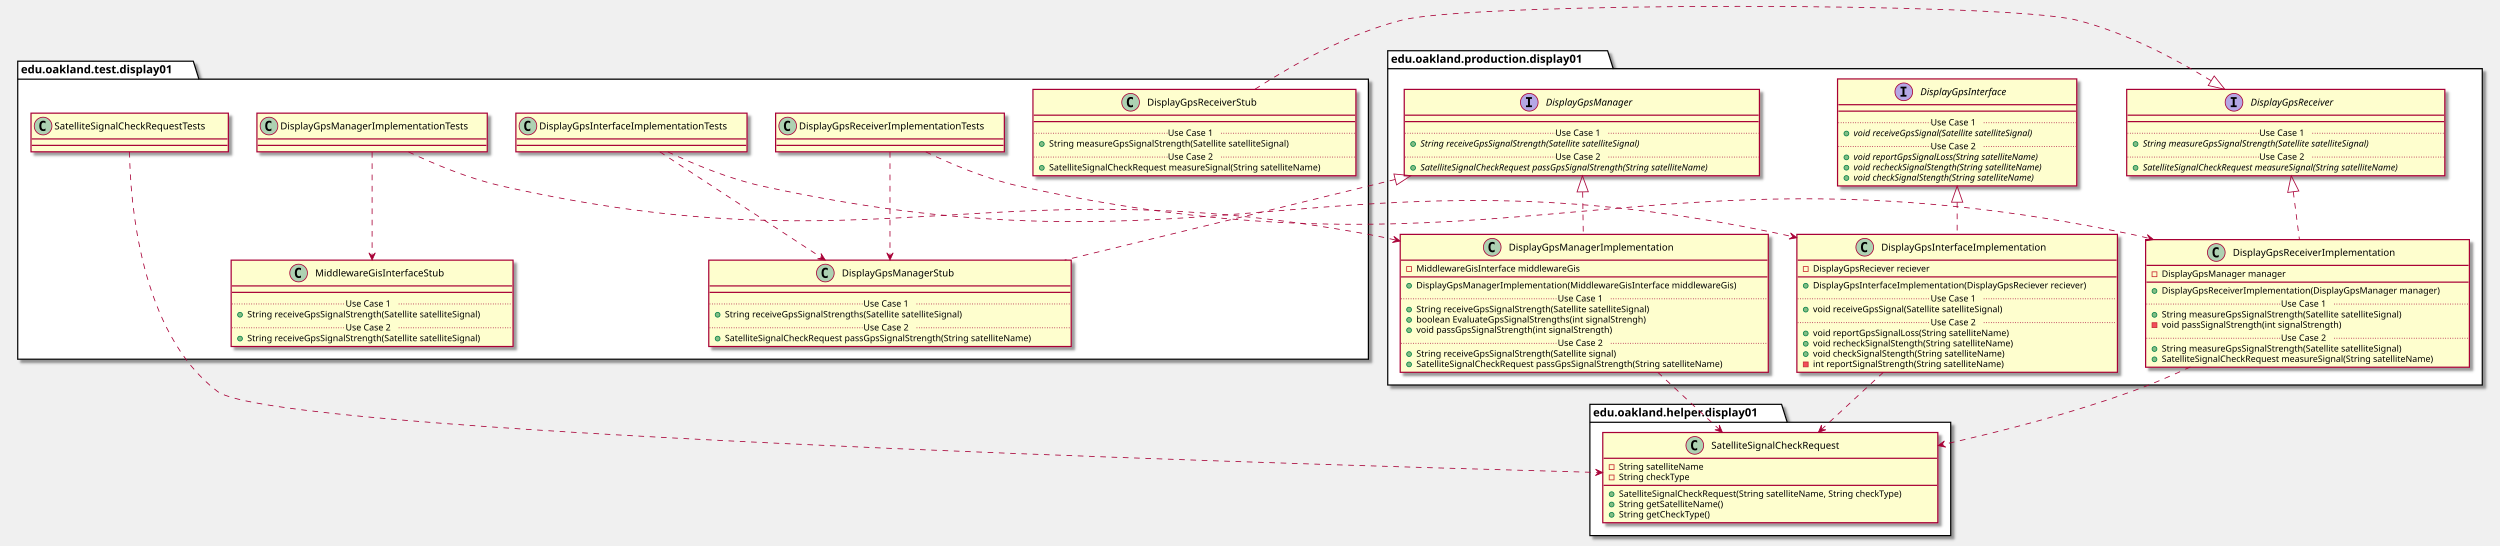
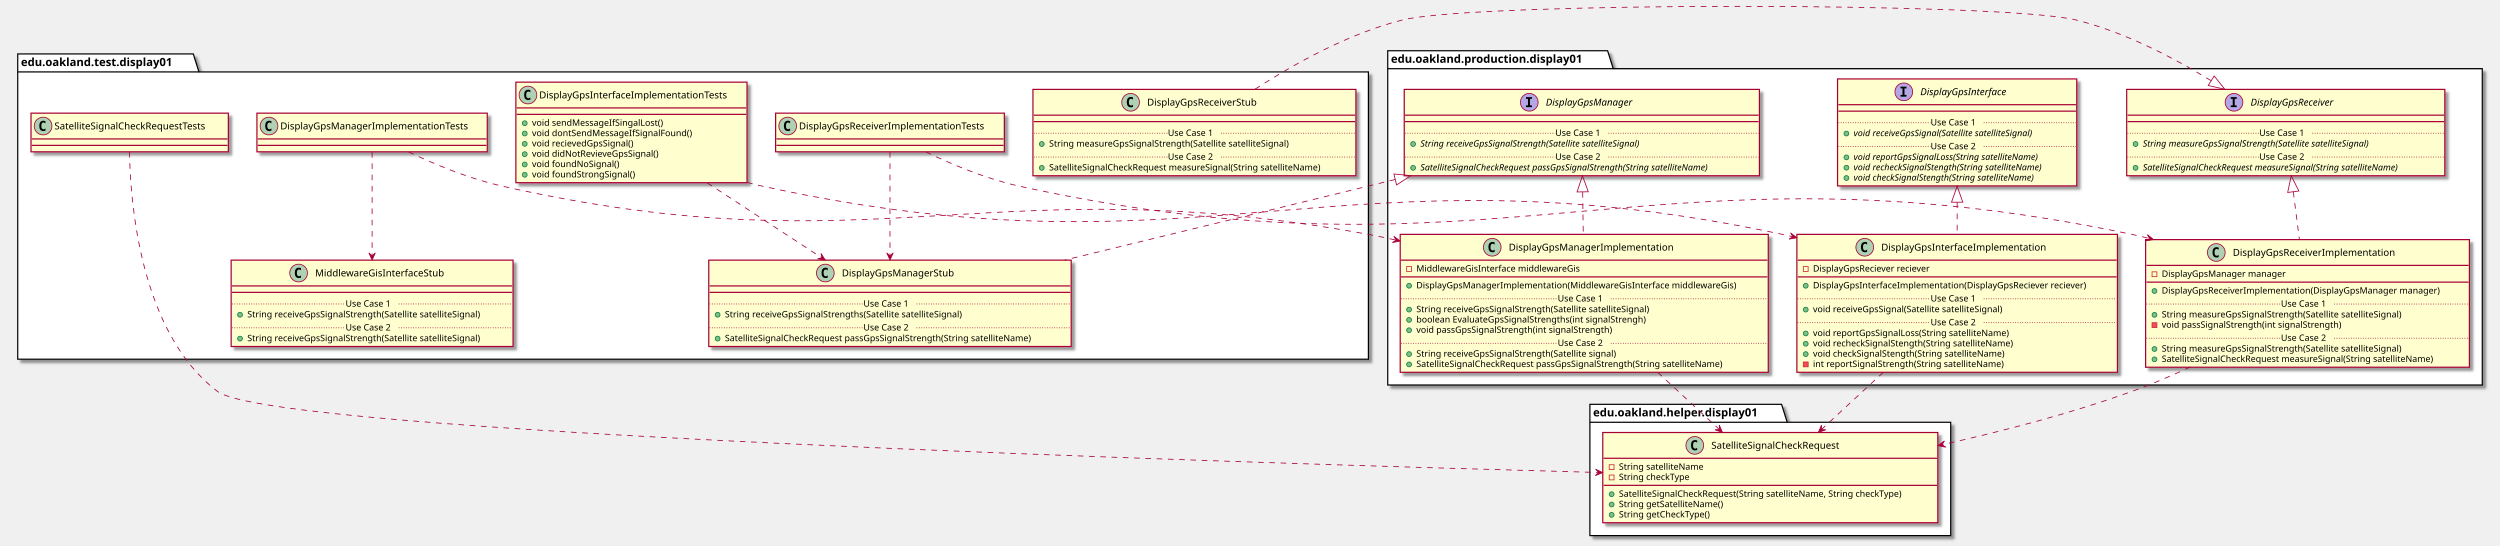
<svg xmlns="http://www.w3.org/2000/svg" contentScriptType="application/ecmascript" contentStyleType="text/css" height="677px" preserveAspectRatio="none" style="width:3104px;height:677px;" version="1.1" viewBox="0 0 3104 677" width="3104px" zoomAndPan="magnify">
  <defs>
-     <filter height="300%" id="f4vvdqj2h7i4b" width="300%" x="-1" y="-1">
+     <filter height="300%" id="f1rzpwuxrlw6mq" width="300%" x="-1" y="-1">
      <feGaussianBlur result="blurOut" stdDeviation="2.0" />
      <feColorMatrix in="blurOut" result="blurOut2" type="matrix" values="0 0 0 0 0 0 0 0 0 0 0 0 0 0 0 0 0 0 .4 0" />
      <feOffset dx="4.0" dy="4.0" in="blurOut2" result="blurOut3" />
      <feBlend in="SourceGraphic" in2="blurOut3" mode="normal" />
    </filter>
  </defs>
  <g>
-     <polygon fill="#FFFFFF" filter="url(#f4vvdqj2h7i4b)" points="1723,63,1996,63,2003,85.297,3082,85.297,3082,478,1723,478,1723,63" style="stroke: #000000; stroke-width: 1.5;" />
+     <polygon fill="#FFFFFF" filter="url(#f1rzpwuxrlw6mq)" points="1723,63,1996,63,2003,85.297,3082,85.297,3082,478,1723,478,1723,63" style="stroke: #000000; stroke-width: 1.5;" />
    <line style="stroke: #000000; stroke-width: 1.5;" x1="1723" x2="2003" y1="85.297" y2="85.297" />
    <text fill="#000000" font-family="sans-serif" font-size="14" font-weight="bold" lengthAdjust="spacingAndGlyphs" textLength="267" x="1727" y="77.995">edu.oakland.production.display01</text>
-     <polygon fill="#FFFFFF" filter="url(#f4vvdqj2h7i4b)" points="1974,502,2212,502,2219,524.297,2422,524.297,2422,665,1974,665,1974,502" style="stroke: #000000; stroke-width: 1.5;" />
+     <polygon fill="#FFFFFF" filter="url(#f1rzpwuxrlw6mq)" points="1974,502,2212,502,2219,524.297,2422,524.297,2422,665,1974,665,1974,502" style="stroke: #000000; stroke-width: 1.5;" />
    <line style="stroke: #000000; stroke-width: 1.5;" x1="1974" x2="2219" y1="524.297" y2="524.297" />
    <text fill="#000000" font-family="sans-serif" font-size="14" font-weight="bold" lengthAdjust="spacingAndGlyphs" textLength="232" x="1978" y="516.995">edu.oakland.helper.display01</text>
-     <polygon fill="#FFFFFF" filter="url(#f4vvdqj2h7i4b)" points="22,76,240,76,247,98.297,1699,98.297,1699,446,22,446,22,76" style="stroke: #000000; stroke-width: 1.5;" />
-     <line style="stroke: #000000; stroke-width: 1.5;" x1="22" x2="247" y1="98.297" y2="98.297" />
-     <text fill="#000000" font-family="sans-serif" font-size="14" font-weight="bold" lengthAdjust="spacingAndGlyphs" textLength="212" x="26" y="90.995">edu.oakland.test.display01</text>
-     <rect fill="#FEFECE" filter="url(#f4vvdqj2h7i4b)" height="132.828" id="DisplayGpsInterface" style="stroke: #A80036; stroke-width: 1.5;" width="297" x="2281.5" y="98" />
+     <polygon fill="#FFFFFF" filter="url(#f1rzpwuxrlw6mq)" points="22,67,240,67,247,89.297,1699,89.297,1699,446,22,446,22,67" style="stroke: #000000; stroke-width: 1.5;" />
+     <line style="stroke: #000000; stroke-width: 1.5;" x1="22" x2="247" y1="89.297" y2="89.297" />
+     <text fill="#000000" font-family="sans-serif" font-size="14" font-weight="bold" lengthAdjust="spacingAndGlyphs" textLength="212" x="26" y="81.995">edu.oakland.test.display01</text>
+     <rect fill="#FEFECE" filter="url(#f1rzpwuxrlw6mq)" height="132.828" id="DisplayGpsInterface" style="stroke: #A80036; stroke-width: 1.5;" width="297" x="2281.5" y="98" />
    <ellipse cx="2363.75" cy="114" fill="#B4A7E5" rx="11" ry="11" style="stroke: #A80036; stroke-width: 1.0;" />
    <path d="M2359.672,109.766 L2359.672,107.609 L2367.062,107.609 L2367.062,109.766 L2364.594,109.766 L2364.594,117.844 L2367.062,117.844 L2367.062,120 L2359.672,120 L2359.672,117.844 L2362.141,117.844 L2362.141,109.766 L2359.672,109.766 Z " />
    <text fill="#000000" font-family="sans-serif" font-size="12" font-style="italic" lengthAdjust="spacingAndGlyphs" textLength="124" x="2384.25" y="118.154">DisplayGpsInterface</text>
    <line style="stroke: #A80036; stroke-width: 1.5;" x1="2282.5" x2="2577.5" y1="130" y2="130" />
    <line style="stroke: #A80036; stroke-width: 1.5;" x1="2282.5" x2="2577.5" y1="138" y2="138" />
    <ellipse cx="2292.5" cy="165.805" fill="#84BE84" rx="3" ry="3" style="stroke: #038048; stroke-width: 1.0;" />
    <text fill="#000000" font-family="sans-serif" font-size="11" font-style="italic" lengthAdjust="spacingAndGlyphs" textLength="261" x="2301.5" y="169.015">void receiveGpsSignal(Satellite satelliteSignal)</text>
    <line style="stroke: #A80036; stroke-width: 1.0; stroke-dasharray: 1.0,2.0;" x1="2282.5" x2="2397" y1="152.402" y2="152.402" />
    <text fill="#000000" font-family="sans-serif" font-size="11" lengthAdjust="spacingAndGlyphs" textLength="66" x="2397" y="155.71">Use Case 1</text>
    <line style="stroke: #A80036; stroke-width: 1.0; stroke-dasharray: 1.0,2.0;" x1="2463" x2="2577.5" y1="152.402" y2="152.402" />
    <ellipse cx="2292.5" cy="195.414" fill="#84BE84" rx="3" ry="3" style="stroke: #038048; stroke-width: 1.0;" />
    <text fill="#000000" font-family="sans-serif" font-size="11" font-style="italic" lengthAdjust="spacingAndGlyphs" textLength="266" x="2301.5" y="198.625">void reportGpsSignalLoss(String satelliteName)</text>
    <ellipse cx="2292.5" cy="208.219" fill="#84BE84" rx="3" ry="3" style="stroke: #038048; stroke-width: 1.0;" />
    <text fill="#000000" font-family="sans-serif" font-size="11" font-style="italic" lengthAdjust="spacingAndGlyphs" textLength="271" x="2301.5" y="211.429">void recheckSignalStength(String satelliteName)</text>
    <ellipse cx="2292.5" cy="221.023" fill="#84BE84" rx="3" ry="3" style="stroke: #038048; stroke-width: 1.0;" />
    <text fill="#000000" font-family="sans-serif" font-size="11" font-style="italic" lengthAdjust="spacingAndGlyphs" textLength="259" x="2301.5" y="224.234">void checkSignalStength(String satelliteName)</text>
    <line style="stroke: #A80036; stroke-width: 1.0; stroke-dasharray: 1.0,2.0;" x1="2282.5" x2="2397" y1="182.012" y2="182.012" />
    <text fill="#000000" font-family="sans-serif" font-size="11" lengthAdjust="spacingAndGlyphs" textLength="66" x="2397" y="185.32">Use Case 2</text>
    <line style="stroke: #A80036; stroke-width: 1.0; stroke-dasharray: 1.0,2.0;" x1="2463" x2="2577.5" y1="182.012" y2="182.012" />
-     <rect fill="#FEFECE" filter="url(#f4vvdqj2h7i4b)" height="107.219" id="DisplayGpsReceiver" style="stroke: #A80036; stroke-width: 1.5;" width="395" x="2640.5" y="111" />
+     <rect fill="#FEFECE" filter="url(#f1rzpwuxrlw6mq)" height="107.219" id="DisplayGpsReceiver" style="stroke: #A80036; stroke-width: 1.5;" width="395" x="2640.5" y="111" />
    <ellipse cx="2773.75" cy="127" fill="#B4A7E5" rx="11" ry="11" style="stroke: #A80036; stroke-width: 1.0;" />
    <path d="M2769.672,122.766 L2769.672,120.609 L2777.062,120.609 L2777.062,122.766 L2774.594,122.766 L2774.594,130.844 L2777.062,130.844 L2777.062,133 L2769.672,133 L2769.672,130.844 L2772.141,130.844 L2772.141,122.766 L2769.672,122.766 Z " />
    <text fill="#000000" font-family="sans-serif" font-size="12" font-style="italic" lengthAdjust="spacingAndGlyphs" textLength="120" x="2794.25" y="131.154">DisplayGpsReceiver</text>
    <line style="stroke: #A80036; stroke-width: 1.5;" x1="2641.5" x2="3034.5" y1="143" y2="143" />
    <line style="stroke: #A80036; stroke-width: 1.5;" x1="2641.5" x2="3034.5" y1="151" y2="151" />
    <ellipse cx="2651.5" cy="178.805" fill="#84BE84" rx="3" ry="3" style="stroke: #038048; stroke-width: 1.0;" />
    <text fill="#000000" font-family="sans-serif" font-size="11" font-style="italic" lengthAdjust="spacingAndGlyphs" textLength="326" x="2660.5" y="182.015">String measureGpsSignalStrength(Satellite satelliteSignal)</text>
    <line style="stroke: #A80036; stroke-width: 1.0; stroke-dasharray: 1.0,2.0;" x1="2641.5" x2="2805" y1="165.402" y2="165.402" />
    <text fill="#000000" font-family="sans-serif" font-size="11" lengthAdjust="spacingAndGlyphs" textLength="66" x="2805" y="168.71">Use Case 1</text>
    <line style="stroke: #A80036; stroke-width: 1.0; stroke-dasharray: 1.0,2.0;" x1="2871" x2="3034.5" y1="165.402" y2="165.402" />
    <ellipse cx="2651.5" cy="208.414" fill="#84BE84" rx="3" ry="3" style="stroke: #038048; stroke-width: 1.0;" />
    <text fill="#000000" font-family="sans-serif" font-size="11" font-style="italic" lengthAdjust="spacingAndGlyphs" textLength="369" x="2660.5" y="211.625">SatelliteSignalCheckRequest measureSignal(String satelliteName)</text>
    <line style="stroke: #A80036; stroke-width: 1.0; stroke-dasharray: 1.0,2.0;" x1="2641.5" x2="2805" y1="195.012" y2="195.012" />
    <text fill="#000000" font-family="sans-serif" font-size="11" lengthAdjust="spacingAndGlyphs" textLength="66" x="2805" y="198.32">Use Case 2</text>
    <line style="stroke: #A80036; stroke-width: 1.0; stroke-dasharray: 1.0,2.0;" x1="2871" x2="3034.5" y1="195.012" y2="195.012" />
-     <rect fill="#FEFECE" filter="url(#f4vvdqj2h7i4b)" height="107.219" id="DisplayGpsManager" style="stroke: #A80036; stroke-width: 1.5;" width="441" x="1743.5" y="111" />
+     <rect fill="#FEFECE" filter="url(#f1rzpwuxrlw6mq)" height="107.219" id="DisplayGpsManager" style="stroke: #A80036; stroke-width: 1.5;" width="441" x="1743.5" y="111" />
    <ellipse cx="1898.75" cy="127" fill="#B4A7E5" rx="11" ry="11" style="stroke: #A80036; stroke-width: 1.0;" />
    <path d="M1894.672,122.766 L1894.672,120.609 L1902.062,120.609 L1902.062,122.766 L1899.594,122.766 L1899.594,130.844 L1902.062,130.844 L1902.062,133 L1894.672,133 L1894.672,130.844 L1897.141,130.844 L1897.141,122.766 L1894.672,122.766 Z " />
    <text fill="#000000" font-family="sans-serif" font-size="12" font-style="italic" lengthAdjust="spacingAndGlyphs" textLength="122" x="1919.25" y="131.154">DisplayGpsManager</text>
    <line style="stroke: #A80036; stroke-width: 1.5;" x1="1744.5" x2="2183.5" y1="143" y2="143" />
    <line style="stroke: #A80036; stroke-width: 1.5;" x1="1744.5" x2="2183.5" y1="151" y2="151" />
    <ellipse cx="1754.5" cy="178.805" fill="#84BE84" rx="3" ry="3" style="stroke: #038048; stroke-width: 1.0;" />
    <text fill="#000000" font-family="sans-serif" font-size="11" font-style="italic" lengthAdjust="spacingAndGlyphs" textLength="318" x="1763.5" y="182.015">String receiveGpsSignalStrength(Satellite satelliteSignal)</text>
    <line style="stroke: #A80036; stroke-width: 1.0; stroke-dasharray: 1.0,2.0;" x1="1744.5" x2="1931" y1="165.402" y2="165.402" />
    <text fill="#000000" font-family="sans-serif" font-size="11" lengthAdjust="spacingAndGlyphs" textLength="66" x="1931" y="168.71">Use Case 1</text>
    <line style="stroke: #A80036; stroke-width: 1.0; stroke-dasharray: 1.0,2.0;" x1="1997" x2="2183.5" y1="165.402" y2="165.402" />
    <ellipse cx="1754.5" cy="208.414" fill="#84BE84" rx="3" ry="3" style="stroke: #038048; stroke-width: 1.0;" />
    <text fill="#000000" font-family="sans-serif" font-size="11" font-style="italic" lengthAdjust="spacingAndGlyphs" textLength="415" x="1763.5" y="211.625">SatelliteSignalCheckRequest passGpsSignalStrength(String satelliteName)</text>
    <line style="stroke: #A80036; stroke-width: 1.0; stroke-dasharray: 1.0,2.0;" x1="1744.5" x2="1931" y1="195.012" y2="195.012" />
    <text fill="#000000" font-family="sans-serif" font-size="11" lengthAdjust="spacingAndGlyphs" textLength="66" x="1931" y="198.32">Use Case 2</text>
    <line style="stroke: #A80036; stroke-width: 1.0; stroke-dasharray: 1.0,2.0;" x1="1997" x2="2183.5" y1="195.012" y2="195.012" />
-     <rect fill="#FEFECE" filter="url(#f4vvdqj2h7i4b)" height="171.242" id="DisplayGpsInterfaceImplementation" style="stroke: #A80036; stroke-width: 1.5;" width="398" x="2231" y="291" />
+     <rect fill="#FEFECE" filter="url(#f1rzpwuxrlw6mq)" height="171.242" id="DisplayGpsInterfaceImplementation" style="stroke: #A80036; stroke-width: 1.5;" width="398" x="2231" y="291" />
    <ellipse cx="2315.25" cy="307" fill="#ADD1B2" rx="11" ry="11" style="stroke: #A80036; stroke-width: 1.0;" />
    <path d="M2318.219,312.641 Q2317.641,312.938 2317,313.078 Q2316.359,313.234 2315.656,313.234 Q2313.156,313.234 2311.828,311.594 Q2310.516,309.938 2310.516,306.812 Q2310.516,303.688 2311.828,302.031 Q2313.156,300.375 2315.656,300.375 Q2316.359,300.375 2317,300.531 Q2317.656,300.688 2318.219,300.984 L2318.219,303.703 Q2317.594,303.125 2317,302.859 Q2316.406,302.578 2315.781,302.578 Q2314.438,302.578 2313.75,303.656 Q2313.062,304.719 2313.062,306.812 Q2313.062,308.906 2313.75,309.984 Q2314.438,311.047 2315.781,311.047 Q2316.406,311.047 2317,310.781 Q2317.594,310.5 2318.219,309.922 L2318.219,312.641 Z " />
    <text fill="#000000" font-family="sans-serif" font-size="12" lengthAdjust="spacingAndGlyphs" textLength="221" x="2335.75" y="311.154">DisplayGpsInterfaceImplementation</text>
    <line style="stroke: #A80036; stroke-width: 1.5;" x1="2232" x2="2628" y1="323" y2="323" />
    <rect fill="none" height="6" style="stroke: #C82930; stroke-width: 1.0;" width="6" x="2239" y="331" />
    <text fill="#000000" font-family="sans-serif" font-size="11" lengthAdjust="spacingAndGlyphs" textLength="162" x="2251" y="337.21">DisplayGpsReciever reciever</text>
    <line style="stroke: #A80036; stroke-width: 1.5;" x1="2232" x2="2628" y1="343.805" y2="343.805" />
    <ellipse cx="2242" cy="354.805" fill="#84BE84" rx="3" ry="3" style="stroke: #038048; stroke-width: 1.0;" />
    <text fill="#000000" font-family="sans-serif" font-size="11" lengthAdjust="spacingAndGlyphs" textLength="372" x="2251" y="358.015">DisplayGpsInterfaceImplementation(DisplayGpsReciever reciever)</text>
    <ellipse cx="2242" cy="384.414" fill="#84BE84" rx="3" ry="3" style="stroke: #038048; stroke-width: 1.0;" />
    <text fill="#000000" font-family="sans-serif" font-size="11" lengthAdjust="spacingAndGlyphs" textLength="264" x="2251" y="387.625">void receiveGpsSignal(Satellite satelliteSignal)</text>
    <line style="stroke: #A80036; stroke-width: 1.0; stroke-dasharray: 1.0,2.0;" x1="2232" x2="2397" y1="371.012" y2="371.012" />
    <text fill="#000000" font-family="sans-serif" font-size="11" lengthAdjust="spacingAndGlyphs" textLength="66" x="2397" y="374.32">Use Case 1</text>
    <line style="stroke: #A80036; stroke-width: 1.0; stroke-dasharray: 1.0,2.0;" x1="2463" x2="2628" y1="371.012" y2="371.012" />
    <ellipse cx="2242" cy="414.023" fill="#84BE84" rx="3" ry="3" style="stroke: #038048; stroke-width: 1.0;" />
    <text fill="#000000" font-family="sans-serif" font-size="11" lengthAdjust="spacingAndGlyphs" textLength="271" x="2251" y="417.234">void reportGpsSignalLoss(String satelliteName)</text>
    <ellipse cx="2242" cy="426.828" fill="#84BE84" rx="3" ry="3" style="stroke: #038048; stroke-width: 1.0;" />
    <text fill="#000000" font-family="sans-serif" font-size="11" lengthAdjust="spacingAndGlyphs" textLength="274" x="2251" y="430.039">void recheckSignalStength(String satelliteName)</text>
    <ellipse cx="2242" cy="439.633" fill="#84BE84" rx="3" ry="3" style="stroke: #038048; stroke-width: 1.0;" />
    <text fill="#000000" font-family="sans-serif" font-size="11" lengthAdjust="spacingAndGlyphs" textLength="262" x="2251" y="442.843">void checkSignalStength(String satelliteName)</text>
    <rect fill="#F24D5C" height="6" style="stroke: #C82930; stroke-width: 1.0;" width="6" x="2239" y="449.438" />
    <text fill="#000000" font-family="sans-serif" font-size="11" lengthAdjust="spacingAndGlyphs" textLength="261" x="2251" y="455.648">int reportSignalStrength(String satelliteName)</text>
    <line style="stroke: #A80036; stroke-width: 1.0; stroke-dasharray: 1.0,2.0;" x1="2232" x2="2397" y1="400.621" y2="400.621" />
    <text fill="#000000" font-family="sans-serif" font-size="11" lengthAdjust="spacingAndGlyphs" textLength="66" x="2397" y="403.929">Use Case 2</text>
    <line style="stroke: #A80036; stroke-width: 1.0; stroke-dasharray: 1.0,2.0;" x1="2463" x2="2628" y1="400.621" y2="400.621" />
-     <rect fill="#FEFECE" filter="url(#f4vvdqj2h7i4b)" height="158.438" id="DisplayGpsReceiverImplementation" style="stroke: #A80036; stroke-width: 1.5;" width="402" x="2664" y="297.5" />
+     <rect fill="#FEFECE" filter="url(#f1rzpwuxrlw6mq)" height="158.438" id="DisplayGpsReceiverImplementation" style="stroke: #A80036; stroke-width: 1.5;" width="402" x="2664" y="297.5" />
    <ellipse cx="2751.75" cy="313.5" fill="#ADD1B2" rx="11" ry="11" style="stroke: #A80036; stroke-width: 1.0;" />
    <path d="M2754.719,319.141 Q2754.141,319.438 2753.5,319.578 Q2752.859,319.734 2752.156,319.734 Q2749.656,319.734 2748.328,318.094 Q2747.016,316.438 2747.016,313.312 Q2747.016,310.188 2748.328,308.531 Q2749.656,306.875 2752.156,306.875 Q2752.859,306.875 2753.5,307.031 Q2754.156,307.188 2754.719,307.484 L2754.719,310.203 Q2754.094,309.625 2753.5,309.359 Q2752.906,309.078 2752.281,309.078 Q2750.938,309.078 2750.25,310.156 Q2749.562,311.219 2749.562,313.312 Q2749.562,315.406 2750.25,316.484 Q2750.938,317.547 2752.281,317.547 Q2752.906,317.547 2753.5,317.281 Q2754.094,317 2754.719,316.422 L2754.719,319.141 Z " />
    <text fill="#000000" font-family="sans-serif" font-size="12" lengthAdjust="spacingAndGlyphs" textLength="218" x="2772.25" y="317.654">DisplayGpsReceiverImplementation</text>
    <line style="stroke: #A80036; stroke-width: 1.5;" x1="2665" x2="3065" y1="329.5" y2="329.5" />
    <rect fill="none" height="6" style="stroke: #C82930; stroke-width: 1.0;" width="6" x="2672" y="337.5" />
    <text fill="#000000" font-family="sans-serif" font-size="11" lengthAdjust="spacingAndGlyphs" textLength="168" x="2684" y="343.71">DisplayGpsManager manager</text>
    <line style="stroke: #A80036; stroke-width: 1.5;" x1="2665" x2="3065" y1="350.305" y2="350.305" />
    <ellipse cx="2675" cy="361.305" fill="#84BE84" rx="3" ry="3" style="stroke: #038048; stroke-width: 1.0;" />
    <text fill="#000000" font-family="sans-serif" font-size="11" lengthAdjust="spacingAndGlyphs" textLength="376" x="2684" y="364.515">DisplayGpsReceiverImplementation(DisplayGpsManager manager)</text>
    <ellipse cx="2675" cy="390.914" fill="#84BE84" rx="3" ry="3" style="stroke: #038048; stroke-width: 1.0;" />
    <text fill="#000000" font-family="sans-serif" font-size="11" lengthAdjust="spacingAndGlyphs" textLength="334" x="2684" y="394.125">String measureGpsSignalStrength(Satellite satelliteSignal)</text>
    <rect fill="#F24D5C" height="6" style="stroke: #C82930; stroke-width: 1.0;" width="6" x="2672" y="400.719" />
    <text fill="#000000" font-family="sans-serif" font-size="11" lengthAdjust="spacingAndGlyphs" textLength="248" x="2684" y="406.929">void passSignalStrength(int signalStrength)</text>
    <line style="stroke: #A80036; stroke-width: 1.0; stroke-dasharray: 1.0,2.0;" x1="2665" x2="2832" y1="377.512" y2="377.512" />
    <text fill="#000000" font-family="sans-serif" font-size="11" lengthAdjust="spacingAndGlyphs" textLength="66" x="2832" y="380.82">Use Case 1</text>
    <line style="stroke: #A80036; stroke-width: 1.0; stroke-dasharray: 1.0,2.0;" x1="2898" x2="3065" y1="377.512" y2="377.512" />
    <ellipse cx="2675" cy="433.328" fill="#84BE84" rx="3" ry="3" style="stroke: #038048; stroke-width: 1.0;" />
    <text fill="#000000" font-family="sans-serif" font-size="11" lengthAdjust="spacingAndGlyphs" textLength="334" x="2684" y="436.539">String measureGpsSignalStrength(Satellite satelliteSignal)</text>
    <ellipse cx="2675" cy="446.133" fill="#84BE84" rx="3" ry="3" style="stroke: #038048; stroke-width: 1.0;" />
    <text fill="#000000" font-family="sans-serif" font-size="11" lengthAdjust="spacingAndGlyphs" textLength="375" x="2684" y="449.343">SatelliteSignalCheckRequest measureSignal(String satelliteName)</text>
    <line style="stroke: #A80036; stroke-width: 1.0; stroke-dasharray: 1.0,2.0;" x1="2665" x2="2832" y1="419.926" y2="419.926" />
    <text fill="#000000" font-family="sans-serif" font-size="11" lengthAdjust="spacingAndGlyphs" textLength="66" x="2832" y="423.234">Use Case 2</text>
    <line style="stroke: #A80036; stroke-width: 1.0; stroke-dasharray: 1.0,2.0;" x1="2898" x2="3065" y1="419.926" y2="419.926" />
-     <rect fill="#FEFECE" filter="url(#f4vvdqj2h7i4b)" height="171.242" id="DisplayGpsManagerImplementation" style="stroke: #A80036; stroke-width: 1.5;" width="457" x="1738.5" y="291" />
+     <rect fill="#FEFECE" filter="url(#f1rzpwuxrlw6mq)" height="171.242" id="DisplayGpsManagerImplementation" style="stroke: #A80036; stroke-width: 1.5;" width="457" x="1738.5" y="291" />
    <ellipse cx="1852.75" cy="307" fill="#ADD1B2" rx="11" ry="11" style="stroke: #A80036; stroke-width: 1.0;" />
    <path d="M1855.719,312.641 Q1855.141,312.938 1854.5,313.078 Q1853.859,313.234 1853.156,313.234 Q1850.656,313.234 1849.328,311.594 Q1848.016,309.938 1848.016,306.812 Q1848.016,303.688 1849.328,302.031 Q1850.656,300.375 1853.156,300.375 Q1853.859,300.375 1854.5,300.531 Q1855.156,300.688 1855.719,300.984 L1855.719,303.703 Q1855.094,303.125 1854.5,302.859 Q1853.906,302.578 1853.281,302.578 Q1851.938,302.578 1851.25,303.656 Q1850.562,304.719 1850.562,306.812 Q1850.562,308.906 1851.25,309.984 Q1851.938,311.047 1853.281,311.047 Q1853.906,311.047 1854.5,310.781 Q1855.094,310.5 1855.719,309.922 L1855.719,312.641 Z " />
    <text fill="#000000" font-family="sans-serif" font-size="12" lengthAdjust="spacingAndGlyphs" textLength="220" x="1873.25" y="311.154">DisplayGpsManagerImplementation</text>
    <line style="stroke: #A80036; stroke-width: 1.5;" x1="1739.5" x2="2194.5" y1="323" y2="323" />
    <rect fill="none" height="6" style="stroke: #C82930; stroke-width: 1.0;" width="6" x="1746.5" y="331" />
    <text fill="#000000" font-family="sans-serif" font-size="11" lengthAdjust="spacingAndGlyphs" textLength="222" x="1758.5" y="337.21">MiddlewareGisInterface middlewareGis</text>
    <line style="stroke: #A80036; stroke-width: 1.5;" x1="1739.5" x2="2194.5" y1="343.805" y2="343.805" />
    <ellipse cx="1749.5" cy="354.805" fill="#84BE84" rx="3" ry="3" style="stroke: #038048; stroke-width: 1.0;" />
    <text fill="#000000" font-family="sans-serif" font-size="11" lengthAdjust="spacingAndGlyphs" textLength="431" x="1758.5" y="358.015">DisplayGpsManagerImplementation(MiddlewareGisInterface middlewareGis)</text>
    <ellipse cx="1749.5" cy="384.414" fill="#84BE84" rx="3" ry="3" style="stroke: #038048; stroke-width: 1.0;" />
    <text fill="#000000" font-family="sans-serif" font-size="11" lengthAdjust="spacingAndGlyphs" textLength="324" x="1758.5" y="387.625">String receiveGpsSignalStrength(Satellite satelliteSignal)</text>
    <ellipse cx="1749.5" cy="397.219" fill="#84BE84" rx="3" ry="3" style="stroke: #038048; stroke-width: 1.0;" />
    <text fill="#000000" font-family="sans-serif" font-size="11" lengthAdjust="spacingAndGlyphs" textLength="316" x="1758.5" y="400.429">boolean EvaluateGpsSignalStrengths(int signalStrengh)</text>
    <ellipse cx="1749.5" cy="410.023" fill="#84BE84" rx="3" ry="3" style="stroke: #038048; stroke-width: 1.0;" />
    <text fill="#000000" font-family="sans-serif" font-size="11" lengthAdjust="spacingAndGlyphs" textLength="271" x="1758.5" y="413.234">void passGpsSignalStrength(int signalStrength)</text>
    <line style="stroke: #A80036; stroke-width: 1.0; stroke-dasharray: 1.0,2.0;" x1="1739.5" x2="1934" y1="371.012" y2="371.012" />
    <text fill="#000000" font-family="sans-serif" font-size="11" lengthAdjust="spacingAndGlyphs" textLength="66" x="1934" y="374.32">Use Case 1</text>
    <line style="stroke: #A80036; stroke-width: 1.0; stroke-dasharray: 1.0,2.0;" x1="2000" x2="2194.5" y1="371.012" y2="371.012" />
    <ellipse cx="1749.5" cy="439.633" fill="#84BE84" rx="3" ry="3" style="stroke: #038048; stroke-width: 1.0;" />
    <text fill="#000000" font-family="sans-serif" font-size="11" lengthAdjust="spacingAndGlyphs" textLength="278" x="1758.5" y="442.843">String receiveGpsSignalStrength(Satellite signal)</text>
    <ellipse cx="1749.5" cy="452.438" fill="#84BE84" rx="3" ry="3" style="stroke: #038048; stroke-width: 1.0;" />
    <text fill="#000000" font-family="sans-serif" font-size="11" lengthAdjust="spacingAndGlyphs" textLength="424" x="1758.5" y="455.648">SatelliteSignalCheckRequest passGpsSignalStrength(String satelliteName)</text>
    <line style="stroke: #A80036; stroke-width: 1.0; stroke-dasharray: 1.0,2.0;" x1="1739.5" x2="1934" y1="426.231" y2="426.231" />
    <text fill="#000000" font-family="sans-serif" font-size="11" lengthAdjust="spacingAndGlyphs" textLength="66" x="1934" y="429.539">Use Case 2</text>
    <line style="stroke: #A80036; stroke-width: 1.0; stroke-dasharray: 1.0,2.0;" x1="2000" x2="2194.5" y1="426.231" y2="426.231" />
-     <rect fill="#FEFECE" filter="url(#f4vvdqj2h7i4b)" height="112.023" id="SatelliteSignalCheckRequest" style="stroke: #A80036; stroke-width: 1.5;" width="416" x="1990" y="537" />
+     <rect fill="#FEFECE" filter="url(#f1rzpwuxrlw6mq)" height="112.023" id="SatelliteSignalCheckRequest" style="stroke: #A80036; stroke-width: 1.5;" width="416" x="1990" y="537" />
    <ellipse cx="2104.25" cy="553" fill="#ADD1B2" rx="11" ry="11" style="stroke: #A80036; stroke-width: 1.0;" />
    <path d="M2107.219,558.641 Q2106.641,558.938 2106,559.078 Q2105.359,559.234 2104.656,559.234 Q2102.156,559.234 2100.828,557.594 Q2099.516,555.938 2099.516,552.812 Q2099.516,549.688 2100.828,548.031 Q2102.156,546.375 2104.656,546.375 Q2105.359,546.375 2106,546.531 Q2106.656,546.688 2107.219,546.984 L2107.219,549.703 Q2106.594,549.125 2106,548.859 Q2105.406,548.578 2104.781,548.578 Q2103.438,548.578 2102.75,549.656 Q2102.062,550.719 2102.062,552.812 Q2102.062,554.906 2102.75,555.984 Q2103.438,557.047 2104.781,557.047 Q2105.406,557.047 2106,556.781 Q2106.594,556.5 2107.219,555.922 L2107.219,558.641 Z " />
    <text fill="#000000" font-family="sans-serif" font-size="12" lengthAdjust="spacingAndGlyphs" textLength="179" x="2124.75" y="557.154">SatelliteSignalCheckRequest</text>
    <line style="stroke: #A80036; stroke-width: 1.5;" x1="1991" x2="2405" y1="569" y2="569" />
    <rect fill="none" height="6" style="stroke: #C82930; stroke-width: 1.0;" width="6" x="1998" y="577" />
    <text fill="#000000" font-family="sans-serif" font-size="11" lengthAdjust="spacingAndGlyphs" textLength="116" x="2010" y="583.21">String satelliteName</text>
    <rect fill="none" height="6" style="stroke: #C82930; stroke-width: 1.0;" width="6" x="1998" y="589.805" />
    <text fill="#000000" font-family="sans-serif" font-size="11" lengthAdjust="spacingAndGlyphs" textLength="97" x="2010" y="596.015">String checkType</text>
    <line style="stroke: #A80036; stroke-width: 1.5;" x1="1991" x2="2405" y1="602.609" y2="602.609" />
    <ellipse cx="2001" cy="613.609" fill="#84BE84" rx="3" ry="3" style="stroke: #038048; stroke-width: 1.0;" />
    <text fill="#000000" font-family="sans-serif" font-size="11" lengthAdjust="spacingAndGlyphs" textLength="390" x="2010" y="616.82">SatelliteSignalCheckRequest(String satelliteName, String checkType)</text>
    <ellipse cx="2001" cy="626.414" fill="#84BE84" rx="3" ry="3" style="stroke: #038048; stroke-width: 1.0;" />
    <text fill="#000000" font-family="sans-serif" font-size="11" lengthAdjust="spacingAndGlyphs" textLength="143" x="2010" y="629.625">String getSatelliteName()</text>
    <ellipse cx="2001" cy="639.219" fill="#84BE84" rx="3" ry="3" style="stroke: #038048; stroke-width: 1.0;" />
    <text fill="#000000" font-family="sans-serif" font-size="11" lengthAdjust="spacingAndGlyphs" textLength="125" x="2010" y="642.429">String getCheckType()</text>
-     <rect fill="#FEFECE" filter="url(#f4vvdqj2h7i4b)" height="48" id="DisplayGpsInterfaceImplementationTests" style="stroke: #A80036; stroke-width: 1.5;" width="287" x="640.5" y="140.5" />
-     <ellipse cx="655.5" cy="156.5" fill="#ADD1B2" rx="11" ry="11" style="stroke: #A80036; stroke-width: 1.0;" />
-     <path d="M658.469,162.141 Q657.891,162.438 657.25,162.578 Q656.609,162.734 655.906,162.734 Q653.406,162.734 652.078,161.094 Q650.766,159.438 650.766,156.312 Q650.766,153.188 652.078,151.531 Q653.406,149.875 655.906,149.875 Q656.609,149.875 657.25,150.031 Q657.906,150.188 658.469,150.484 L658.469,153.203 Q657.844,152.625 657.25,152.359 Q656.656,152.078 656.031,152.078 Q654.688,152.078 654,153.156 Q653.312,154.219 653.312,156.312 Q653.312,158.406 654,159.484 Q654.688,160.547 656.031,160.547 Q656.656,160.547 657.25,160.281 Q657.844,160 658.469,159.422 L658.469,162.141 Z " />
-     <text fill="#000000" font-family="sans-serif" font-size="12" lengthAdjust="spacingAndGlyphs" textLength="255" x="669.5" y="160.654">DisplayGpsInterfaceImplementationTests</text>
-     <line style="stroke: #A80036; stroke-width: 1.5;" x1="641.5" x2="926.5" y1="172.5" y2="172.5" />
-     <line style="stroke: #A80036; stroke-width: 1.5;" x1="641.5" x2="926.5" y1="180.5" y2="180.5" />
-     <rect fill="#FEFECE" filter="url(#f4vvdqj2h7i4b)" height="107.219" id="DisplayGpsManagerStub" style="stroke: #A80036; stroke-width: 1.5;" width="450" x="880" y="323" />
+     <rect fill="#FEFECE" filter="url(#f1rzpwuxrlw6mq)" height="124.828" id="DisplayGpsInterfaceImplementationTests" style="stroke: #A80036; stroke-width: 1.5;" width="287" x="640.5" y="102" />
+     <ellipse cx="655.5" cy="118" fill="#ADD1B2" rx="11" ry="11" style="stroke: #A80036; stroke-width: 1.0;" />
+     <path d="M658.469,123.641 Q657.891,123.938 657.25,124.078 Q656.609,124.234 655.906,124.234 Q653.406,124.234 652.078,122.594 Q650.766,120.938 650.766,117.812 Q650.766,114.688 652.078,113.031 Q653.406,111.375 655.906,111.375 Q656.609,111.375 657.25,111.531 Q657.906,111.688 658.469,111.984 L658.469,114.703 Q657.844,114.125 657.25,113.859 Q656.656,113.578 656.031,113.578 Q654.688,113.578 654,114.656 Q653.312,115.719 653.312,117.812 Q653.312,119.906 654,120.984 Q654.688,122.047 656.031,122.047 Q656.656,122.047 657.25,121.781 Q657.844,121.5 658.469,120.922 L658.469,123.641 Z " />
+     <text fill="#000000" font-family="sans-serif" font-size="12" lengthAdjust="spacingAndGlyphs" textLength="255" x="669.5" y="122.154">DisplayGpsInterfaceImplementationTests</text>
+     <line style="stroke: #A80036; stroke-width: 1.5;" x1="641.5" x2="926.5" y1="134" y2="134" />
+     <line style="stroke: #A80036; stroke-width: 1.5;" x1="641.5" x2="926.5" y1="142" y2="142" />
+     <ellipse cx="651.5" cy="153" fill="#84BE84" rx="3" ry="3" style="stroke: #038048; stroke-width: 1.0;" />
+     <text fill="#000000" font-family="sans-serif" font-size="11" lengthAdjust="spacingAndGlyphs" textLength="180" x="660.5" y="156.21">void sendMessageIfSingalLost()</text>
+     <ellipse cx="651.5" cy="165.805" fill="#84BE84" rx="3" ry="3" style="stroke: #038048; stroke-width: 1.0;" />
+     <text fill="#000000" font-family="sans-serif" font-size="11" lengthAdjust="spacingAndGlyphs" textLength="216" x="660.5" y="169.015">void dontSendMessageIfSignalFound()</text>
+     <ellipse cx="651.5" cy="178.609" fill="#84BE84" rx="3" ry="3" style="stroke: #038048; stroke-width: 1.0;" />
+     <text fill="#000000" font-family="sans-serif" font-size="11" lengthAdjust="spacingAndGlyphs" textLength="141" x="660.5" y="181.82">void recievedGpsSignal()</text>
+     <ellipse cx="651.5" cy="191.414" fill="#84BE84" rx="3" ry="3" style="stroke: #038048; stroke-width: 1.0;" />
+     <text fill="#000000" font-family="sans-serif" font-size="11" lengthAdjust="spacingAndGlyphs" textLength="172" x="660.5" y="194.625">void didNotRevieveGpsSignal()</text>
+     <ellipse cx="651.5" cy="204.219" fill="#84BE84" rx="3" ry="3" style="stroke: #038048; stroke-width: 1.0;" />
+     <text fill="#000000" font-family="sans-serif" font-size="11" lengthAdjust="spacingAndGlyphs" textLength="117" x="660.5" y="207.429">void foundNoSignal()</text>
+     <ellipse cx="651.5" cy="217.023" fill="#84BE84" rx="3" ry="3" style="stroke: #038048; stroke-width: 1.0;" />
+     <text fill="#000000" font-family="sans-serif" font-size="11" lengthAdjust="spacingAndGlyphs" textLength="140" x="660.5" y="220.234">void foundStrongSignal()</text>
+     <rect fill="#FEFECE" filter="url(#f1rzpwuxrlw6mq)" height="107.219" id="DisplayGpsManagerStub" style="stroke: #A80036; stroke-width: 1.5;" width="450" x="880" y="323" />
    <ellipse cx="1024.75" cy="339" fill="#ADD1B2" rx="11" ry="11" style="stroke: #A80036; stroke-width: 1.0;" />
    <path d="M1027.719,344.641 Q1027.141,344.938 1026.5,345.078 Q1025.859,345.234 1025.156,345.234 Q1022.656,345.234 1021.328,343.594 Q1020.016,341.938 1020.016,338.812 Q1020.016,335.688 1021.328,334.031 Q1022.656,332.375 1025.156,332.375 Q1025.859,332.375 1026.5,332.531 Q1027.156,332.688 1027.719,332.984 L1027.719,335.703 Q1027.094,335.125 1026.5,334.859 Q1025.906,334.578 1025.281,334.578 Q1023.938,334.578 1023.25,335.656 Q1022.562,336.719 1022.562,338.812 Q1022.562,340.906 1023.25,341.984 Q1023.938,343.047 1025.281,343.047 Q1025.906,343.047 1026.5,342.781 Q1027.094,342.5 1027.719,341.922 L1027.719,344.641 Z " />
    <text fill="#000000" font-family="sans-serif" font-size="12" lengthAdjust="spacingAndGlyphs" textLength="152" x="1045.25" y="343.154">DisplayGpsManagerStub</text>
    <line style="stroke: #A80036; stroke-width: 1.5;" x1="881" x2="1329" y1="355" y2="355" />
    <line style="stroke: #A80036; stroke-width: 1.5;" x1="881" x2="1329" y1="363" y2="363" />
    <ellipse cx="891" cy="390.805" fill="#84BE84" rx="3" ry="3" style="stroke: #038048; stroke-width: 1.0;" />
    <text fill="#000000" font-family="sans-serif" font-size="11" lengthAdjust="spacingAndGlyphs" textLength="331" x="900" y="394.015">String receiveGpsSignalStrengths(Satellite satelliteSignal)</text>
    <line style="stroke: #A80036; stroke-width: 1.0; stroke-dasharray: 1.0,2.0;" x1="881" x2="1072" y1="377.402" y2="377.402" />
    <text fill="#000000" font-family="sans-serif" font-size="11" lengthAdjust="spacingAndGlyphs" textLength="66" x="1072" y="380.71">Use Case 1</text>
    <line style="stroke: #A80036; stroke-width: 1.0; stroke-dasharray: 1.0,2.0;" x1="1138" x2="1329" y1="377.402" y2="377.402" />
    <ellipse cx="891" cy="420.414" fill="#84BE84" rx="3" ry="3" style="stroke: #038048; stroke-width: 1.0;" />
    <text fill="#000000" font-family="sans-serif" font-size="11" lengthAdjust="spacingAndGlyphs" textLength="424" x="900" y="423.625">SatelliteSignalCheckRequest passGpsSignalStrength(String satelliteName)</text>
    <line style="stroke: #A80036; stroke-width: 1.0; stroke-dasharray: 1.0,2.0;" x1="881" x2="1072" y1="407.012" y2="407.012" />
    <text fill="#000000" font-family="sans-serif" font-size="11" lengthAdjust="spacingAndGlyphs" textLength="66" x="1072" y="410.32">Use Case 2</text>
    <line style="stroke: #A80036; stroke-width: 1.0; stroke-dasharray: 1.0,2.0;" x1="1138" x2="1329" y1="407.012" y2="407.012" />
-     <rect fill="#FEFECE" filter="url(#f4vvdqj2h7i4b)" height="48" id="DisplayGpsReceiverImplementationTests" style="stroke: #A80036; stroke-width: 1.5;" width="284" x="963" y="140.5" />
+     <rect fill="#FEFECE" filter="url(#f1rzpwuxrlw6mq)" height="48" id="DisplayGpsReceiverImplementationTests" style="stroke: #A80036; stroke-width: 1.5;" width="284" x="963" y="140.5" />
    <ellipse cx="978" cy="156.5" fill="#ADD1B2" rx="11" ry="11" style="stroke: #A80036; stroke-width: 1.0;" />
    <path d="M980.969,162.141 Q980.391,162.438 979.75,162.578 Q979.109,162.734 978.406,162.734 Q975.906,162.734 974.578,161.094 Q973.266,159.438 973.266,156.312 Q973.266,153.188 974.578,151.531 Q975.906,149.875 978.406,149.875 Q979.109,149.875 979.75,150.031 Q980.406,150.188 980.969,150.484 L980.969,153.203 Q980.344,152.625 979.75,152.359 Q979.156,152.078 978.531,152.078 Q977.188,152.078 976.5,153.156 Q975.812,154.219 975.812,156.312 Q975.812,158.406 976.5,159.484 Q977.188,160.547 978.531,160.547 Q979.156,160.547 979.75,160.281 Q980.344,160 980.969,159.422 L980.969,162.141 Z " />
    <text fill="#000000" font-family="sans-serif" font-size="12" lengthAdjust="spacingAndGlyphs" textLength="252" x="992" y="160.654">DisplayGpsReceiverImplementationTests</text>
    <line style="stroke: #A80036; stroke-width: 1.5;" x1="964" x2="1246" y1="172.5" y2="172.5" />
    <line style="stroke: #A80036; stroke-width: 1.5;" x1="964" x2="1246" y1="180.5" y2="180.5" />
-     <rect fill="#FEFECE" filter="url(#f4vvdqj2h7i4b)" height="48" id="DisplayGpsManagerImplementationTests" style="stroke: #A80036; stroke-width: 1.5;" width="286" x="319" y="140.5" />
+     <rect fill="#FEFECE" filter="url(#f1rzpwuxrlw6mq)" height="48" id="DisplayGpsManagerImplementationTests" style="stroke: #A80036; stroke-width: 1.5;" width="286" x="319" y="140.5" />
    <ellipse cx="334" cy="156.5" fill="#ADD1B2" rx="11" ry="11" style="stroke: #A80036; stroke-width: 1.0;" />
    <path d="M336.969,162.141 Q336.391,162.438 335.75,162.578 Q335.109,162.734 334.406,162.734 Q331.906,162.734 330.578,161.094 Q329.266,159.438 329.266,156.312 Q329.266,153.188 330.578,151.531 Q331.906,149.875 334.406,149.875 Q335.109,149.875 335.75,150.031 Q336.406,150.188 336.969,150.484 L336.969,153.203 Q336.344,152.625 335.75,152.359 Q335.156,152.078 334.531,152.078 Q333.188,152.078 332.5,153.156 Q331.812,154.219 331.812,156.312 Q331.812,158.406 332.5,159.484 Q333.188,160.547 334.531,160.547 Q335.156,160.547 335.75,160.281 Q336.344,160 336.969,159.422 L336.969,162.141 Z " />
    <text fill="#000000" font-family="sans-serif" font-size="12" lengthAdjust="spacingAndGlyphs" textLength="254" x="348" y="160.654">DisplayGpsManagerImplementationTests</text>
    <line style="stroke: #A80036; stroke-width: 1.5;" x1="320" x2="604" y1="172.5" y2="172.5" />
    <line style="stroke: #A80036; stroke-width: 1.5;" x1="320" x2="604" y1="180.5" y2="180.5" />
-     <rect fill="#FEFECE" filter="url(#f4vvdqj2h7i4b)" height="107.219" id="MiddlewareGisInterfaceStub" style="stroke: #A80036; stroke-width: 1.5;" width="350" x="287" y="323" />
+     <rect fill="#FEFECE" filter="url(#f1rzpwuxrlw6mq)" height="107.219" id="MiddlewareGisInterfaceStub" style="stroke: #A80036; stroke-width: 1.5;" width="350" x="287" y="323" />
    <ellipse cx="370.75" cy="339" fill="#ADD1B2" rx="11" ry="11" style="stroke: #A80036; stroke-width: 1.0;" />
    <path d="M373.719,344.641 Q373.141,344.938 372.5,345.078 Q371.859,345.234 371.156,345.234 Q368.656,345.234 367.328,343.594 Q366.016,341.938 366.016,338.812 Q366.016,335.688 367.328,334.031 Q368.656,332.375 371.156,332.375 Q371.859,332.375 372.5,332.531 Q373.156,332.688 373.719,332.984 L373.719,335.703 Q373.094,335.125 372.5,334.859 Q371.906,334.578 371.281,334.578 Q369.938,334.578 369.25,335.656 Q368.562,336.719 368.562,338.812 Q368.562,340.906 369.25,341.984 Q369.938,343.047 371.281,343.047 Q371.906,343.047 372.5,342.781 Q373.094,342.5 373.719,341.922 L373.719,344.641 Z " />
    <text fill="#000000" font-family="sans-serif" font-size="12" lengthAdjust="spacingAndGlyphs" textLength="174" x="391.25" y="343.154">MiddlewareGisInterfaceStub</text>
    <line style="stroke: #A80036; stroke-width: 1.5;" x1="288" x2="636" y1="355" y2="355" />
    <line style="stroke: #A80036; stroke-width: 1.5;" x1="288" x2="636" y1="363" y2="363" />
    <ellipse cx="298" cy="390.805" fill="#84BE84" rx="3" ry="3" style="stroke: #038048; stroke-width: 1.0;" />
    <text fill="#000000" font-family="sans-serif" font-size="11" lengthAdjust="spacingAndGlyphs" textLength="324" x="307" y="394.015">String receiveGpsSignalStrength(Satellite satelliteSignal)</text>
    <line style="stroke: #A80036; stroke-width: 1.0; stroke-dasharray: 1.0,2.0;" x1="288" x2="429" y1="377.402" y2="377.402" />
    <text fill="#000000" font-family="sans-serif" font-size="11" lengthAdjust="spacingAndGlyphs" textLength="66" x="429" y="380.71">Use Case 1</text>
    <line style="stroke: #A80036; stroke-width: 1.0; stroke-dasharray: 1.0,2.0;" x1="495" x2="636" y1="377.402" y2="377.402" />
    <ellipse cx="298" cy="420.414" fill="#84BE84" rx="3" ry="3" style="stroke: #038048; stroke-width: 1.0;" />
    <text fill="#000000" font-family="sans-serif" font-size="11" lengthAdjust="spacingAndGlyphs" textLength="324" x="307" y="423.625">String receiveGpsSignalStrength(Satellite satelliteSignal)</text>
    <line style="stroke: #A80036; stroke-width: 1.0; stroke-dasharray: 1.0,2.0;" x1="288" x2="429" y1="407.012" y2="407.012" />
    <text fill="#000000" font-family="sans-serif" font-size="11" lengthAdjust="spacingAndGlyphs" textLength="66" x="429" y="410.32">Use Case 2</text>
    <line style="stroke: #A80036; stroke-width: 1.0; stroke-dasharray: 1.0,2.0;" x1="495" x2="636" y1="407.012" y2="407.012" />
-     <rect fill="#FEFECE" filter="url(#f4vvdqj2h7i4b)" height="48" id="SatelliteSignalCheckRequestTests" style="stroke: #A80036; stroke-width: 1.5;" width="245" x="38.5" y="140.5" />
+     <rect fill="#FEFECE" filter="url(#f1rzpwuxrlw6mq)" height="48" id="SatelliteSignalCheckRequestTests" style="stroke: #A80036; stroke-width: 1.5;" width="245" x="38.5" y="140.5" />
    <ellipse cx="53.5" cy="156.5" fill="#ADD1B2" rx="11" ry="11" style="stroke: #A80036; stroke-width: 1.0;" />
    <path d="M56.469,162.141 Q55.891,162.438 55.25,162.578 Q54.609,162.734 53.906,162.734 Q51.406,162.734 50.078,161.094 Q48.766,159.438 48.766,156.312 Q48.766,153.188 50.078,151.531 Q51.406,149.875 53.906,149.875 Q54.609,149.875 55.25,150.031 Q55.906,150.188 56.469,150.484 L56.469,153.203 Q55.844,152.625 55.25,152.359 Q54.656,152.078 54.031,152.078 Q52.688,152.078 52,153.156 Q51.312,154.219 51.312,156.312 Q51.312,158.406 52,159.484 Q52.688,160.547 54.031,160.547 Q54.656,160.547 55.25,160.281 Q55.844,160 56.469,159.422 L56.469,162.141 Z " />
    <text fill="#000000" font-family="sans-serif" font-size="12" lengthAdjust="spacingAndGlyphs" textLength="213" x="67.5" y="160.654">SatelliteSignalCheckRequestTests</text>
    <line style="stroke: #A80036; stroke-width: 1.5;" x1="39.5" x2="282.5" y1="172.5" y2="172.5" />
    <line style="stroke: #A80036; stroke-width: 1.5;" x1="39.5" x2="282.5" y1="180.5" y2="180.5" />
-     <rect fill="#FEFECE" filter="url(#f4vvdqj2h7i4b)" height="107.219" id="DisplayGpsReceiverStub" style="stroke: #A80036; stroke-width: 1.5;" width="401" x="1282.5" y="111" />
+     <rect fill="#FEFECE" filter="url(#f1rzpwuxrlw6mq)" height="107.219" id="DisplayGpsReceiverStub" style="stroke: #A80036; stroke-width: 1.5;" width="401" x="1282.5" y="111" />
    <ellipse cx="1403.75" cy="127" fill="#ADD1B2" rx="11" ry="11" style="stroke: #A80036; stroke-width: 1.0;" />
    <path d="M1406.719,132.641 Q1406.141,132.938 1405.5,133.078 Q1404.859,133.234 1404.156,133.234 Q1401.656,133.234 1400.328,131.594 Q1399.016,129.938 1399.016,126.812 Q1399.016,123.688 1400.328,122.031 Q1401.656,120.375 1404.156,120.375 Q1404.859,120.375 1405.5,120.531 Q1406.156,120.688 1406.719,120.984 L1406.719,123.703 Q1406.094,123.125 1405.5,122.859 Q1404.906,122.578 1404.281,122.578 Q1402.938,122.578 1402.25,123.656 Q1401.562,124.719 1401.562,126.812 Q1401.562,128.906 1402.25,129.984 Q1402.938,131.047 1404.281,131.047 Q1404.906,131.047 1405.5,130.781 Q1406.094,130.5 1406.719,129.922 L1406.719,132.641 Z " />
    <text fill="#000000" font-family="sans-serif" font-size="12" lengthAdjust="spacingAndGlyphs" textLength="150" x="1424.25" y="131.154">DisplayGpsReceiverStub</text>
    <line style="stroke: #A80036; stroke-width: 1.5;" x1="1283.5" x2="1682.5" y1="143" y2="143" />
    <line style="stroke: #A80036; stroke-width: 1.5;" x1="1283.5" x2="1682.5" y1="151" y2="151" />
    <ellipse cx="1293.5" cy="178.805" fill="#84BE84" rx="3" ry="3" style="stroke: #038048; stroke-width: 1.0;" />
    <text fill="#000000" font-family="sans-serif" font-size="11" lengthAdjust="spacingAndGlyphs" textLength="334" x="1302.5" y="182.015">String measureGpsSignalStrength(Satellite satelliteSignal)</text>
    <line style="stroke: #A80036; stroke-width: 1.0; stroke-dasharray: 1.0,2.0;" x1="1283.5" x2="1450" y1="165.402" y2="165.402" />
    <text fill="#000000" font-family="sans-serif" font-size="11" lengthAdjust="spacingAndGlyphs" textLength="66" x="1450" y="168.71">Use Case 1</text>
    <line style="stroke: #A80036; stroke-width: 1.0; stroke-dasharray: 1.0,2.0;" x1="1516" x2="1682.5" y1="165.402" y2="165.402" />
    <ellipse cx="1293.5" cy="208.414" fill="#84BE84" rx="3" ry="3" style="stroke: #038048; stroke-width: 1.0;" />
    <text fill="#000000" font-family="sans-serif" font-size="11" lengthAdjust="spacingAndGlyphs" textLength="375" x="1302.5" y="211.625">SatelliteSignalCheckRequest measureSignal(String satelliteName)</text>
    <line style="stroke: #A80036; stroke-width: 1.0; stroke-dasharray: 1.0,2.0;" x1="1283.5" x2="1450" y1="195.012" y2="195.012" />
    <text fill="#000000" font-family="sans-serif" font-size="11" lengthAdjust="spacingAndGlyphs" textLength="66" x="1450" y="198.32">Use Case 2</text>
    <line style="stroke: #A80036; stroke-width: 1.0; stroke-dasharray: 1.0,2.0;" x1="1516" x2="1682.5" y1="195.012" y2="195.012" />
    <path d="M2430,251.15 C2430,264.22 2430,277.7 2430,290.74 " fill="none" id="DisplayGpsInterface&lt;-DisplayGpsInterfaceImplementation" style="stroke: #A80036; stroke-width: 1.0; stroke-dasharray: 7.0,7.0;" />
    <polygon fill="none" points="2423,251.08,2430,231.08,2437,251.08,2423,251.08" style="stroke: #A80036; stroke-width: 1.0;" />
    <path d="M2847.35,238.19 C2849.8,257.28 2852.46,277.96 2854.95,297.33 " fill="none" id="DisplayGpsReceiver&lt;-DisplayGpsReceiverImplementation" style="stroke: #A80036; stroke-width: 1.0; stroke-dasharray: 7.0,7.0;" />
    <polygon fill="none" points="2840.39,238.95,2844.78,218.22,2854.27,237.16,2840.39,238.95" style="stroke: #A80036; stroke-width: 1.0;" />
    <path d="M1965.04,238.46 C1965.28,255.37 1965.54,273.5 1965.79,290.86 " fill="none" id="DisplayGpsManager&lt;-DisplayGpsManagerImplementation" style="stroke: #A80036; stroke-width: 1.0; stroke-dasharray: 7.0,7.0;" />
    <polygon fill="none" points="1958.04,238.32,1964.75,218.22,1972.04,238.12,1958.04,238.32" style="stroke: #A80036; stroke-width: 1.0;" />
    <path d="M2338.31,462.28 C2312.58,486.06 2285.18,511.4 2261.49,533.3 " fill="none" id="DisplayGpsInterfaceImplementation-&gt;SatelliteSignalCheckRequest" style="stroke: #A80036; stroke-width: 1.0; stroke-dasharray: 7.0,7.0;" />
    <polygon fill="#A80036" points="2257.72,536.79,2267.041,533.61,2261.389,533.393,2261.606,527.74,2257.72,536.79" style="stroke: #A80036; stroke-width: 1.0;" />
    <path d="M2719.56,455.61 C2695.71,466.75 2670.95,477.34 2647,486 C2571.73,513.21 2486.8,535.32 2411.23,552.18 " fill="none" id="DisplayGpsReceiverImplementation-&gt;SatelliteSignalCheckRequest" style="stroke: #A80036; stroke-width: 1.0; stroke-dasharray: 7.0,7.0;" />
    <polygon fill="#A80036" points="2406.27,553.28,2415.923,555.232,2411.151,552.195,2414.188,547.423,2406.27,553.28" style="stroke: #A80036; stroke-width: 1.0;" />
    <path d="M2058.3,462.28 C2083.91,486.06 2111.19,511.4 2134.79,533.3 " fill="none" id="DisplayGpsManagerImplementation-&gt;SatelliteSignalCheckRequest" style="stroke: #A80036; stroke-width: 1.0; stroke-dasharray: 7.0,7.0;" />
    <polygon fill="#A80036" points="2138.54,536.79,2134.655,527.74,2134.872,533.393,2129.219,533.61,2138.54,536.79" style="stroke: #A80036; stroke-width: 1.0;" />
-     <path d="M819.27,188.57 C867.32,220.01 954.86,277.28 1020.44,320.18 " fill="none" id="DisplayGpsInterfaceImplementationTests-&gt;DisplayGpsManagerStub" style="stroke: #A80036; stroke-width: 1.0; stroke-dasharray: 7.0,7.0;" />
-     <polygon fill="#A80036" points="1024.72,322.98,1019.385,314.702,1020.538,320.24,1015,321.393,1024.72,322.98" style="stroke: #A80036; stroke-width: 1.0;" />
+     <path d="M878.14,227.09 C923.21,256.57 976.76,291.61 1020.51,320.23 " fill="none" id="DisplayGpsInterfaceImplementationTests-&gt;DisplayGpsManagerStub" style="stroke: #A80036; stroke-width: 1.0; stroke-dasharray: 7.0,7.0;" />
+     <polygon fill="#A80036" points="1024.71,322.98,1019.375,314.702,1020.528,320.24,1014.99,321.393,1024.71,322.98" style="stroke: #A80036; stroke-width: 1.0;" />
    <path d="M1105,188.78 C1105,219.66 1105,275.24 1105,317.76 " fill="none" id="DisplayGpsReceiverImplementationTests-&gt;DisplayGpsManagerStub" style="stroke: #A80036; stroke-width: 1.0; stroke-dasharray: 7.0,7.0;" />
    <polygon fill="#A80036" points="1105,322.88,1109,313.88,1105,317.88,1101,313.88,1105,322.88" style="stroke: #A80036; stroke-width: 1.0;" />
    <path d="M462,188.78 C462,219.66 462,275.24 462,317.76 " fill="none" id="DisplayGpsManagerImplementationTests-&gt;MiddlewareGisInterfaceStub" style="stroke: #A80036; stroke-width: 1.0; stroke-dasharray: 7.0,7.0;" />
    <polygon fill="#A80036" points="462,322.88,466,313.88,462,317.88,458,313.88,462,322.88" style="stroke: #A80036; stroke-width: 1.0;" />
-     <path d="M829.12,188.54 C860.91,203.57 904.96,222 946,231 C1496.67,351.7 1661.56,173.85 2213,291 C2217.26,291.91 2221.55,292.89 2225.86,293.93 " fill="none" id="DisplayGpsInterfaceImplementationTests-&gt;DisplayGpsInterfaceImplementation" style="stroke: #A80036; stroke-width: 1.0; stroke-dasharray: 7.0,7.0;" />
+     <path d="M927.63,226.43 C933.78,228.13 939.93,229.67 946,231 C1496.67,351.7 1661.56,173.85 2213,291 C2217.26,291.91 2221.55,292.89 2225.86,293.93 " fill="none" id="DisplayGpsInterfaceImplementationTests-&gt;DisplayGpsInterfaceImplementation" style="stroke: #A80036; stroke-width: 1.0; stroke-dasharray: 7.0,7.0;" />
    <polygon fill="#A80036" points="2230.92,295.19,2223.159,289.127,2226.069,293.977,2221.219,296.888,2230.92,295.19" style="stroke: #A80036; stroke-width: 1.0;" />
    <path d="M1149.52,188.6 C1180.89,203.65 1224.39,222.09 1265,231 C1865.52,362.75 2045.27,164.89 2647,291 C2654.18,292.51 2661.44,294.22 2668.72,296.1 " fill="none" id="DisplayGpsReceiverImplementationTests-&gt;DisplayGpsReceiverImplementation" style="stroke: #A80036; stroke-width: 1.0; stroke-dasharray: 7.0,7.0;" />
    <polygon fill="#A80036" points="2673.76,297.44,2666.092,291.259,2668.928,296.154,2664.034,298.99,2673.76,297.44" style="stroke: #A80036; stroke-width: 1.0;" />
    <path d="M507.19,188.6 C538.76,203.55 582.37,221.87 623,231 C1090.31,336.01 1227.82,204.98 1699,291 C1710.34,293.07 1721.87,295.48 1733.45,298.14 " fill="none" id="DisplayGpsManagerImplementationTests-&gt;DisplayGpsManagerImplementation" style="stroke: #A80036; stroke-width: 1.0; stroke-dasharray: 7.0,7.0;" />
    <polygon fill="#A80036" points="1738.42,299.3,1730.572,293.35,1733.552,298.158,1728.744,301.139,1738.42,299.3" style="stroke: #A80036; stroke-width: 1.0;" />
    <path d="M160.8,188.59 C161.68,249.1 173.31,412.65 270,486 C337.38,537.11 1496.8,573.51 1984.54,586.63 " fill="none" id="SatelliteSignalCheckRequestTests-&gt;SatelliteSignalCheckRequest" style="stroke: #A80036; stroke-width: 1.0; stroke-dasharray: 7.0,7.0;" />
    <polygon fill="#A80036" points="1989.89,586.78,1981.008,582.525,1984.892,586.637,1980.779,590.521,1989.89,586.78" style="stroke: #A80036; stroke-width: 1.0;" />
    <path d="M2745.13,100.07 C2697.61,70.97 2637.46,39.84 2578.5,25 C2488.21,2.27 1830.76,2.12 1740.5,25 C1674.58,41.71 1607.25,79.04 1557.98,110.88 " fill="none" id="DisplayGpsReceiver&lt;-DisplayGpsReceiverStub" style="stroke: #A80036; stroke-width: 1.0; stroke-dasharray: 7.0,7.0;" />
    <polygon fill="none" points="2749.14,94.32,2762.37,110.87,2741.71,106.18,2749.14,94.32" style="stroke: #A80036; stroke-width: 1.0;" />
    <path d="M1732.16,222.86 C1720.95,225.61 1709.85,228.34 1699,231 C1574.15,261.62 1434.46,295.61 1321.94,322.93 " fill="none" id="DisplayGpsManager&lt;-DisplayGpsManagerStub" style="stroke: #A80036; stroke-width: 1.0; stroke-dasharray: 7.0,7.0;" />
    <polygon fill="none" points="1730.66,216.02,1751.76,218.03,1734.01,229.61,1730.66,216.02" style="stroke: #A80036; stroke-width: 1.0;" />
  </g>
</svg>
